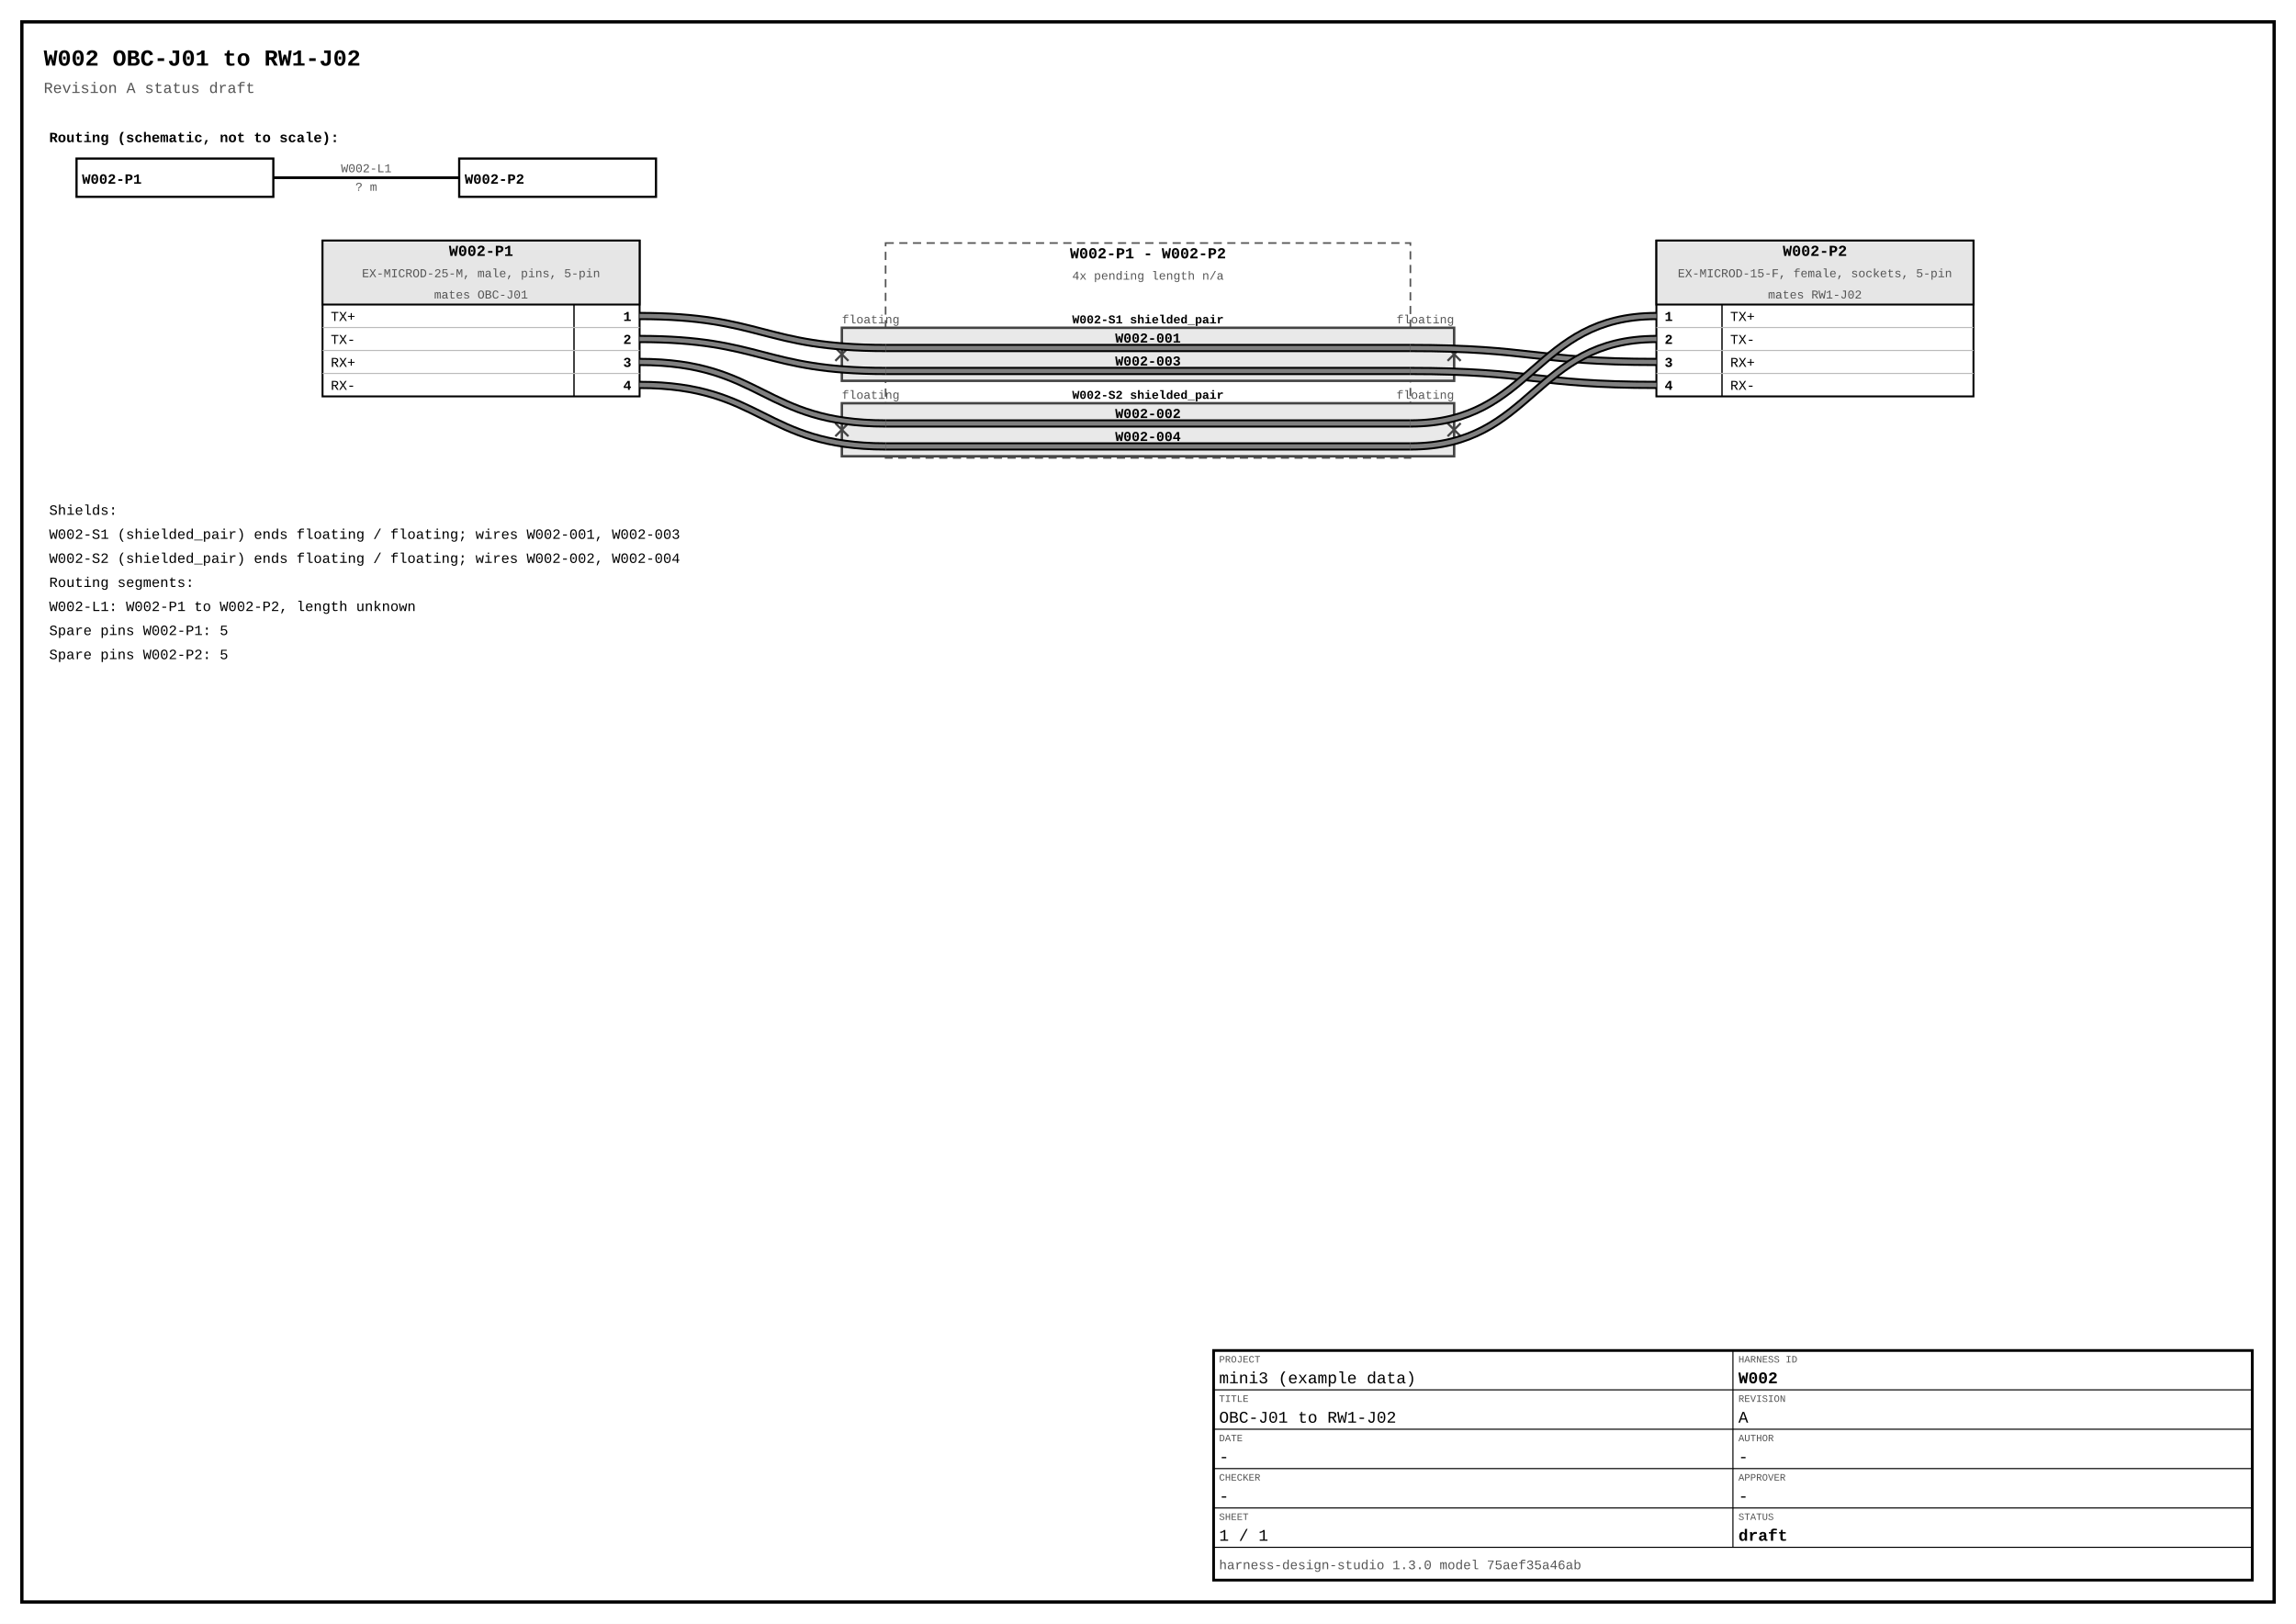
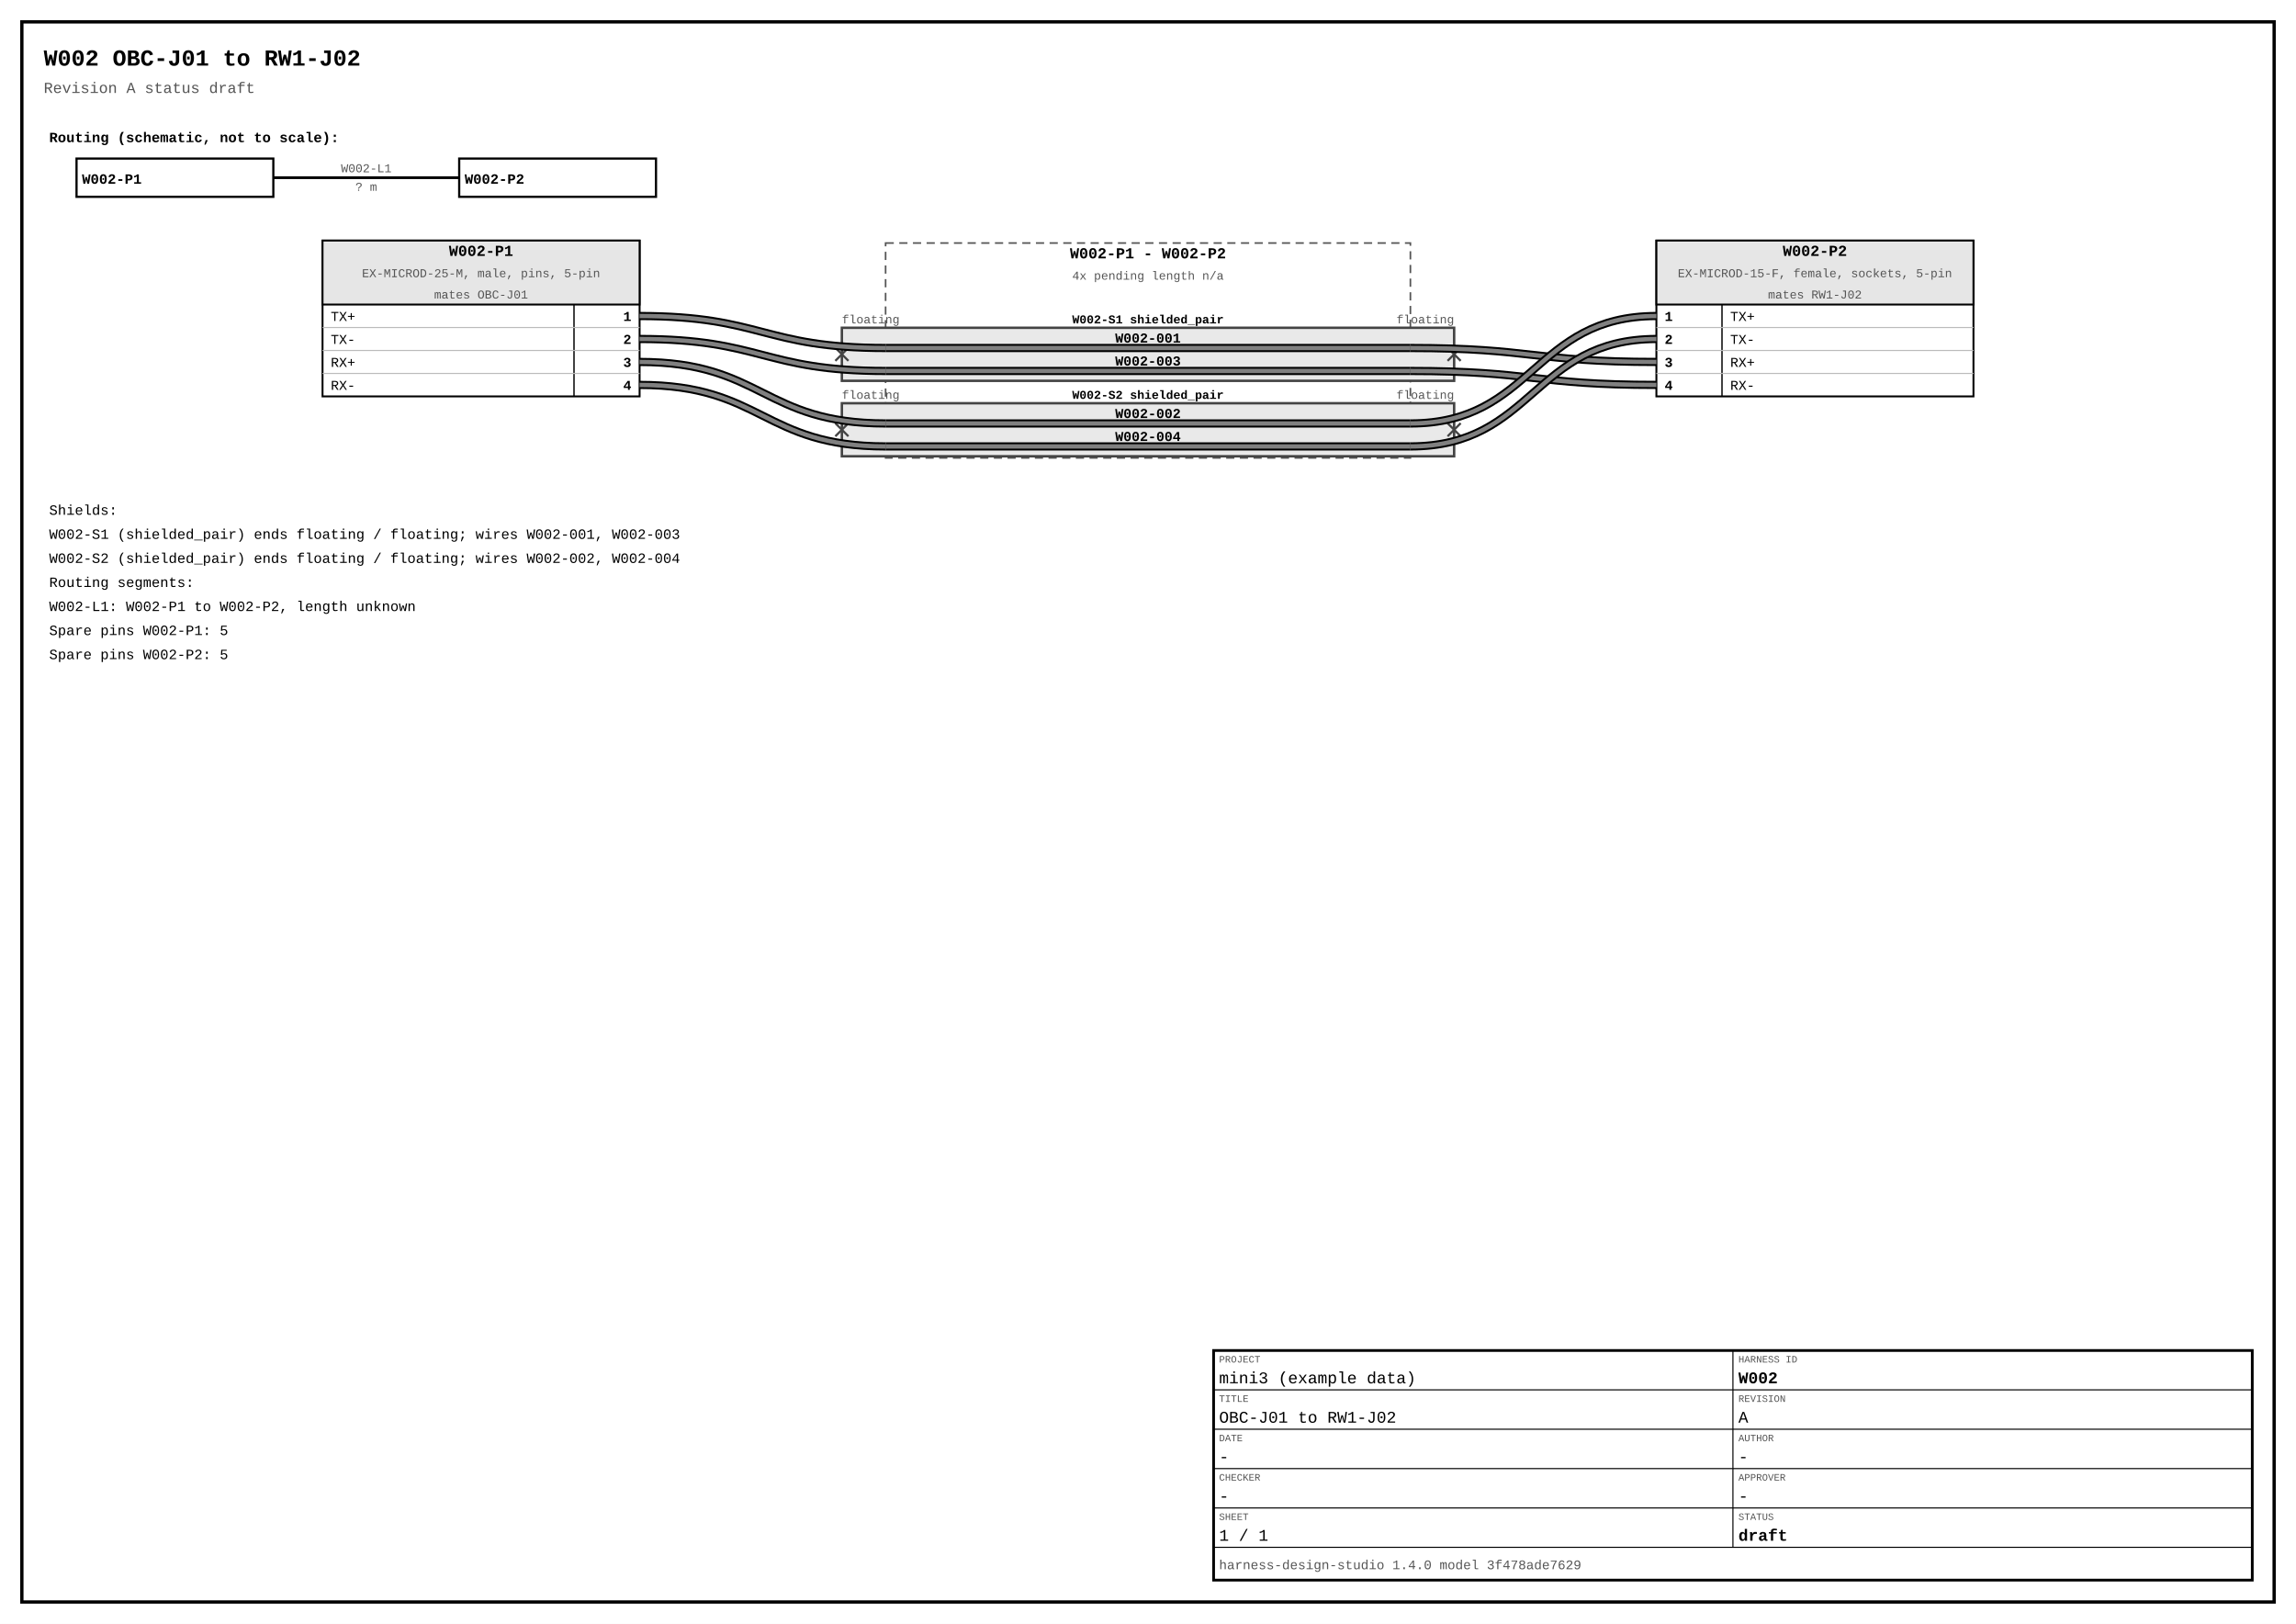
<svg xmlns="http://www.w3.org/2000/svg" width="420mm" height="297mm" viewBox="0 0 420 297" font-family="Courier New, Courier, monospace">
  <rect x="0" y="0" width="420" height="297" fill="#ffffff" />
  <rect x="4" y="4" width="412" height="289" fill="none" stroke="#000000" stroke-width="0.6" />
  <text x="8" y="12" font-size="4.2" font-weight="bold" text-anchor="start" fill="#000000">W002  OBC-J01 to RW1-J02</text>
  <text x="8" y="17" font-size="2.8" text-anchor="start" fill="#555555">Revision A  status draft</text>
  <text x="9" y="26" font-size="2.6" font-weight="bold" text-anchor="start" fill="#000000">Routing (schematic, not to scale):</text>
  <line x1="50" y1="32.5" x2="84" y2="32.5" stroke="#000000" stroke-width="0.5" />
  <text x="67" y="31.5" font-size="2.2" text-anchor="middle" fill="#555555">W002-L1</text>
  <text x="67" y="34.9" font-size="2.2" text-anchor="middle" fill="#555555">? m</text>
  <rect x="14" y="29" width="36" height="7" fill="#ffffff" stroke="#000000" stroke-width="0.4" />
  <text x="15" y="33.6" font-size="2.6" font-weight="bold" text-anchor="start" fill="#000000">W002-P1</text>
  <rect x="84" y="29" width="36" height="7" fill="#ffffff" stroke="#000000" stroke-width="0.4" />
  <text x="85" y="33.6" font-size="2.6" font-weight="bold" text-anchor="start" fill="#000000">W002-P2</text>
  <rect x="59" y="44" width="58" height="28.5" fill="#ffffff" stroke="#000000" stroke-width="0.35" />
  <rect x="59" y="44" width="58" height="11.7" fill="#e6e6e6" stroke="#000000" stroke-width="0.35" />
  <text x="88" y="46.8" font-size="2.8" font-weight="bold" text-anchor="middle" fill="#000000">W002-P1</text>
  <text x="88" y="50.7" font-size="2.2" text-anchor="middle" fill="#555555">EX-MICROD-25-M, male, pins, 5-pin</text>
  <text x="88" y="54.6" font-size="2.2" text-anchor="middle" fill="#555555">mates OBC-J01</text>
  <line x1="105" y1="55.7" x2="105" y2="72.5" stroke="#000000" stroke-width="0.25" />
  <line x1="59" y1="59.9" x2="117" y2="59.9" stroke="#bbbbbb" stroke-width="0.2" />
  <text x="60.5" y="58.7" font-size="2.5" text-anchor="start" fill="#000000" data-ref="sig/W002-P1/1">TX+</text>
  <text x="115.5" y="58.7" font-size="2.5" font-weight="bold" text-anchor="end" fill="#000000" data-ref="pin/W002-P1/1">1</text>
  <line x1="59" y1="64.1" x2="117" y2="64.1" stroke="#bbbbbb" stroke-width="0.2" />
  <text x="60.5" y="62.9" font-size="2.5" text-anchor="start" fill="#000000" data-ref="sig/W002-P1/2">TX-</text>
  <text x="115.5" y="62.9" font-size="2.5" font-weight="bold" text-anchor="end" fill="#000000" data-ref="pin/W002-P1/2">2</text>
  <line x1="59" y1="68.3" x2="117" y2="68.3" stroke="#bbbbbb" stroke-width="0.2" />
  <text x="60.5" y="67.1" font-size="2.5" text-anchor="start" fill="#000000" data-ref="sig/W002-P1/3">RX+</text>
  <text x="115.5" y="67.1" font-size="2.5" font-weight="bold" text-anchor="end" fill="#000000" data-ref="pin/W002-P1/3">3</text>
  <text x="60.5" y="71.3" font-size="2.5" text-anchor="start" fill="#000000" data-ref="sig/W002-P1/4">RX-</text>
  <text x="115.5" y="71.3" font-size="2.5" font-weight="bold" text-anchor="end" fill="#000000" data-ref="pin/W002-P1/4">4</text>
  <rect x="303" y="44" width="58" height="28.5" fill="#ffffff" stroke="#000000" stroke-width="0.35" />
  <rect x="303" y="44" width="58" height="11.7" fill="#e6e6e6" stroke="#000000" stroke-width="0.35" />
  <text x="332" y="46.8" font-size="2.8" font-weight="bold" text-anchor="middle" fill="#000000">W002-P2</text>
  <text x="332" y="50.7" font-size="2.2" text-anchor="middle" fill="#555555">EX-MICROD-15-F, female, sockets, 5-pin</text>
  <text x="332" y="54.6" font-size="2.2" text-anchor="middle" fill="#555555">mates RW1-J02</text>
  <line x1="315" y1="55.7" x2="315" y2="72.5" stroke="#000000" stroke-width="0.25" />
  <line x1="303" y1="59.9" x2="361" y2="59.9" stroke="#bbbbbb" stroke-width="0.2" />
  <text x="304.5" y="58.7" font-size="2.5" font-weight="bold" text-anchor="start" fill="#000000" data-ref="pin/W002-P2/1">1</text>
  <text x="316.5" y="58.7" font-size="2.5" text-anchor="start" fill="#000000" data-ref="sig/W002-P2/1">TX+</text>
  <line x1="303" y1="64.1" x2="361" y2="64.1" stroke="#bbbbbb" stroke-width="0.2" />
  <text x="304.5" y="62.9" font-size="2.5" font-weight="bold" text-anchor="start" fill="#000000" data-ref="pin/W002-P2/2">2</text>
  <text x="316.5" y="62.9" font-size="2.5" text-anchor="start" fill="#000000" data-ref="sig/W002-P2/2">TX-</text>
  <line x1="303" y1="68.3" x2="361" y2="68.3" stroke="#bbbbbb" stroke-width="0.2" />
  <text x="304.5" y="67.1" font-size="2.5" font-weight="bold" text-anchor="start" fill="#000000" data-ref="pin/W002-P2/3">3</text>
  <text x="316.5" y="67.1" font-size="2.5" text-anchor="start" fill="#000000" data-ref="sig/W002-P2/3">RX+</text>
  <text x="304.5" y="71.3" font-size="2.5" font-weight="bold" text-anchor="start" fill="#000000" data-ref="pin/W002-P2/4">4</text>
  <text x="316.5" y="71.3" font-size="2.5" text-anchor="start" fill="#000000" data-ref="sig/W002-P2/4">RX-</text>
  <rect x="162" y="44.45" width="96" height="39.3" fill="none" stroke="#555555" stroke-width="0.3" stroke-dasharray="1.5 1" />
  <text x="210" y="47.25" font-size="2.8" font-weight="bold" text-anchor="middle" fill="#000000">W002-P1 - W002-P2</text>
  <text x="210" y="51.15" font-size="2.2" text-anchor="middle" fill="#555555">4x  pending  length n/a</text>
  <rect x="154" y="59.95" width="112" height="9.7" fill="#e9e9e9" stroke="#444444" stroke-width="0.45" />
  <text x="210" y="59.15" font-size="2.2" font-weight="bold" text-anchor="middle" fill="#000000">W002-S1  shielded_pair</text>
  <text x="154" y="59.15" font-size="2.2" text-anchor="start" fill="#555555">floating</text>
  <text x="266" y="59.15" font-size="2.2" text-anchor="end" fill="#555555">floating</text>
  <line x1="152.8" y1="63.6" x2="155.2" y2="66" stroke="#444444" stroke-width="0.4" />
  <line x1="152.8" y1="66" x2="155.2" y2="63.6" stroke="#444444" stroke-width="0.4" />
  <line x1="264.8" y1="63.6" x2="267.2" y2="66" stroke="#444444" stroke-width="0.4" />
  <line x1="264.8" y1="66" x2="267.2" y2="63.6" stroke="#444444" stroke-width="0.4" />
  <rect x="154" y="73.75" width="112" height="9.7" fill="#e9e9e9" stroke="#444444" stroke-width="0.45" />
  <text x="210" y="72.95" font-size="2.2" font-weight="bold" text-anchor="middle" fill="#000000">W002-S2  shielded_pair</text>
  <text x="154" y="72.95" font-size="2.2" text-anchor="start" fill="#555555">floating</text>
  <text x="266" y="72.95" font-size="2.2" text-anchor="end" fill="#555555">floating</text>
  <line x1="152.8" y1="77.4" x2="155.2" y2="79.8" stroke="#444444" stroke-width="0.4" />
  <line x1="152.8" y1="79.8" x2="155.2" y2="77.4" stroke="#444444" stroke-width="0.4" />
  <line x1="264.8" y1="77.4" x2="267.2" y2="79.8" stroke="#444444" stroke-width="0.4" />
  <line x1="264.8" y1="79.8" x2="267.2" y2="77.4" stroke="#444444" stroke-width="0.4" />
  <path d="M 117 57.8 C 139.5 57.8 139.5 63.65 162 63.65" fill="none" stroke="#000000" stroke-width="1.5" />
  <line x1="162" y1="63.65" x2="258" y2="63.65" stroke="#000000" stroke-width="1.5" />
  <path d="M 258 63.65 C 280.5 63.65 280.5 66.2 303 66.2" fill="none" stroke="#000000" stroke-width="1.5" />
  <path d="M 117 57.8 C 139.5 57.8 139.5 63.65 162 63.65" fill="none" stroke="#808080" stroke-width="0.8" />
  <line x1="162" y1="63.65" x2="258" y2="63.65" stroke="#808080" stroke-width="0.8" />
  <path d="M 258 63.65 C 280.5 63.65 280.5 66.2 303 66.2" fill="none" stroke="#808080" stroke-width="0.8" />
  <text x="210" y="62.65" font-size="2.5" font-weight="bold" text-anchor="middle" fill="#000000">W002-001</text>
  <path d="M 117 62 C 139.5 62 139.5 67.85 162 67.85" fill="none" stroke="#000000" stroke-width="1.5" />
  <line x1="162" y1="67.85" x2="258" y2="67.85" stroke="#000000" stroke-width="1.5" />
  <path d="M 258 67.85 C 280.5 67.85 280.5 70.4 303 70.4" fill="none" stroke="#000000" stroke-width="1.5" />
  <path d="M 117 62 C 139.5 62 139.5 67.85 162 67.85" fill="none" stroke="#808080" stroke-width="0.8" />
  <line x1="162" y1="67.85" x2="258" y2="67.85" stroke="#808080" stroke-width="0.8" />
  <path d="M 258 67.85 C 280.5 67.85 280.5 70.4 303 70.4" fill="none" stroke="#808080" stroke-width="0.8" />
  <text x="210" y="66.85" font-size="2.5" font-weight="bold" text-anchor="middle" fill="#000000">W002-003</text>
  <path d="M 117 66.2 C 139.5 66.2 139.5 77.45 162 77.45" fill="none" stroke="#000000" stroke-width="1.5" />
  <line x1="162" y1="77.45" x2="258" y2="77.45" stroke="#000000" stroke-width="1.5" />
  <path d="M 258 77.45 C 280.5 77.45 280.5 57.8 303 57.8" fill="none" stroke="#000000" stroke-width="1.5" />
  <path d="M 117 66.2 C 139.5 66.2 139.5 77.45 162 77.45" fill="none" stroke="#808080" stroke-width="0.8" />
  <line x1="162" y1="77.45" x2="258" y2="77.45" stroke="#808080" stroke-width="0.8" />
  <path d="M 258 77.45 C 280.5 77.45 280.5 57.8 303 57.8" fill="none" stroke="#808080" stroke-width="0.8" />
  <text x="210" y="76.45" font-size="2.5" font-weight="bold" text-anchor="middle" fill="#000000">W002-002</text>
  <path d="M 117 70.4 C 139.5 70.4 139.5 81.65 162 81.65" fill="none" stroke="#000000" stroke-width="1.5" />
  <line x1="162" y1="81.65" x2="258" y2="81.65" stroke="#000000" stroke-width="1.5" />
  <path d="M 258 81.65 C 280.5 81.65 280.5 62 303 62" fill="none" stroke="#000000" stroke-width="1.5" />
  <path d="M 117 70.4 C 139.5 70.4 139.5 81.65 162 81.65" fill="none" stroke="#808080" stroke-width="0.8" />
  <line x1="162" y1="81.65" x2="258" y2="81.65" stroke="#808080" stroke-width="0.8" />
  <path d="M 258 81.65 C 280.5 81.65 280.5 62 303 62" fill="none" stroke="#808080" stroke-width="0.8" />
  <text x="210" y="80.65" font-size="2.5" font-weight="bold" text-anchor="middle" fill="#000000">W002-004</text>
  <text x="9" y="94.15" font-size="2.6" text-anchor="start" fill="#000000">Shields:</text>
  <text x="9" y="98.55" font-size="2.6" text-anchor="start" fill="#000000">  W002-S1 (shielded_pair) ends floating / floating; wires W002-001, W002-003</text>
  <text x="9" y="102.95" font-size="2.6" text-anchor="start" fill="#000000">  W002-S2 (shielded_pair) ends floating / floating; wires W002-002, W002-004</text>
  <text x="9" y="107.35" font-size="2.6" text-anchor="start" fill="#000000">Routing segments:</text>
  <text x="9" y="111.75" font-size="2.6" text-anchor="start" fill="#000000">  W002-L1: W002-P1 to W002-P2, length unknown</text>
  <text x="9" y="116.15" font-size="2.6" text-anchor="start" fill="#000000">Spare pins W002-P1: 5</text>
  <text x="9" y="120.55" font-size="2.6" text-anchor="start" fill="#000000">Spare pins W002-P2: 5</text>
  <rect x="222" y="247" width="190" height="42" fill="none" stroke="#000000" stroke-width="0.5" />
  <line x1="222" y1="247" x2="317" y2="247" stroke="#000000" stroke-width="0.2" />
  <text x="223" y="249.2" font-size="1.8" text-anchor="start" fill="#555555">PROJECT</text>
  <text x="223" y="253" font-size="3" text-anchor="start" fill="#000000">mini3 (example data)</text>
  <line x1="317" y1="247" x2="412" y2="247" stroke="#000000" stroke-width="0.2" />
  <text x="318" y="249.2" font-size="1.8" text-anchor="start" fill="#555555">HARNESS ID</text>
  <text x="318" y="253" font-size="3" font-weight="bold" text-anchor="start" fill="#000000">W002</text>
  <line x1="222" y1="254.2" x2="317" y2="254.2" stroke="#000000" stroke-width="0.2" />
  <text x="223" y="256.4" font-size="1.8" text-anchor="start" fill="#555555">TITLE</text>
  <text x="223" y="260.2" font-size="3" text-anchor="start" fill="#000000">OBC-J01 to RW1-J02</text>
  <line x1="317" y1="254.2" x2="412" y2="254.2" stroke="#000000" stroke-width="0.2" />
  <text x="318" y="256.4" font-size="1.8" text-anchor="start" fill="#555555">REVISION</text>
  <text x="318" y="260.2" font-size="3" text-anchor="start" fill="#000000">A</text>
  <line x1="222" y1="261.4" x2="317" y2="261.4" stroke="#000000" stroke-width="0.2" />
  <text x="223" y="263.6" font-size="1.8" text-anchor="start" fill="#555555">DATE</text>
  <text x="223" y="267.4" font-size="3" text-anchor="start" fill="#000000">-</text>
  <line x1="317" y1="261.4" x2="412" y2="261.4" stroke="#000000" stroke-width="0.2" />
  <text x="318" y="263.6" font-size="1.8" text-anchor="start" fill="#555555">AUTHOR</text>
  <text x="318" y="267.4" font-size="3" text-anchor="start" fill="#000000">-</text>
  <line x1="222" y1="268.6" x2="317" y2="268.6" stroke="#000000" stroke-width="0.2" />
  <text x="223" y="270.8" font-size="1.8" text-anchor="start" fill="#555555">CHECKER</text>
  <text x="223" y="274.6" font-size="3" text-anchor="start" fill="#000000">-</text>
  <line x1="317" y1="268.6" x2="412" y2="268.6" stroke="#000000" stroke-width="0.2" />
  <text x="318" y="270.8" font-size="1.8" text-anchor="start" fill="#555555">APPROVER</text>
  <text x="318" y="274.6" font-size="3" text-anchor="start" fill="#000000">-</text>
  <line x1="222" y1="275.8" x2="317" y2="275.8" stroke="#000000" stroke-width="0.2" />
  <text x="223" y="278" font-size="1.8" text-anchor="start" fill="#555555">SHEET</text>
  <text x="223" y="281.8" font-size="3" text-anchor="start" fill="#000000">1 / 1</text>
  <line x1="317" y1="275.8" x2="412" y2="275.8" stroke="#000000" stroke-width="0.2" />
  <text x="318" y="278" font-size="1.8" text-anchor="start" fill="#555555">STATUS</text>
  <text x="318" y="281.8" font-size="3" font-weight="bold" text-anchor="start" fill="#000000">draft</text>
  <line x1="317" y1="247" x2="317" y2="283" stroke="#000000" stroke-width="0.2" />
  <line x1="222" y1="283" x2="412" y2="283" stroke="#000000" stroke-width="0.2" />
-   <text x="223" y="287" font-size="2.4" text-anchor="start" fill="#555555">harness-design-studio 1.3.0 model 75aef35a46ab</text>
+   <text x="223" y="287" font-size="2.4" text-anchor="start" fill="#555555">harness-design-studio 1.4.0 model 3f478ade7629</text>
</svg>
